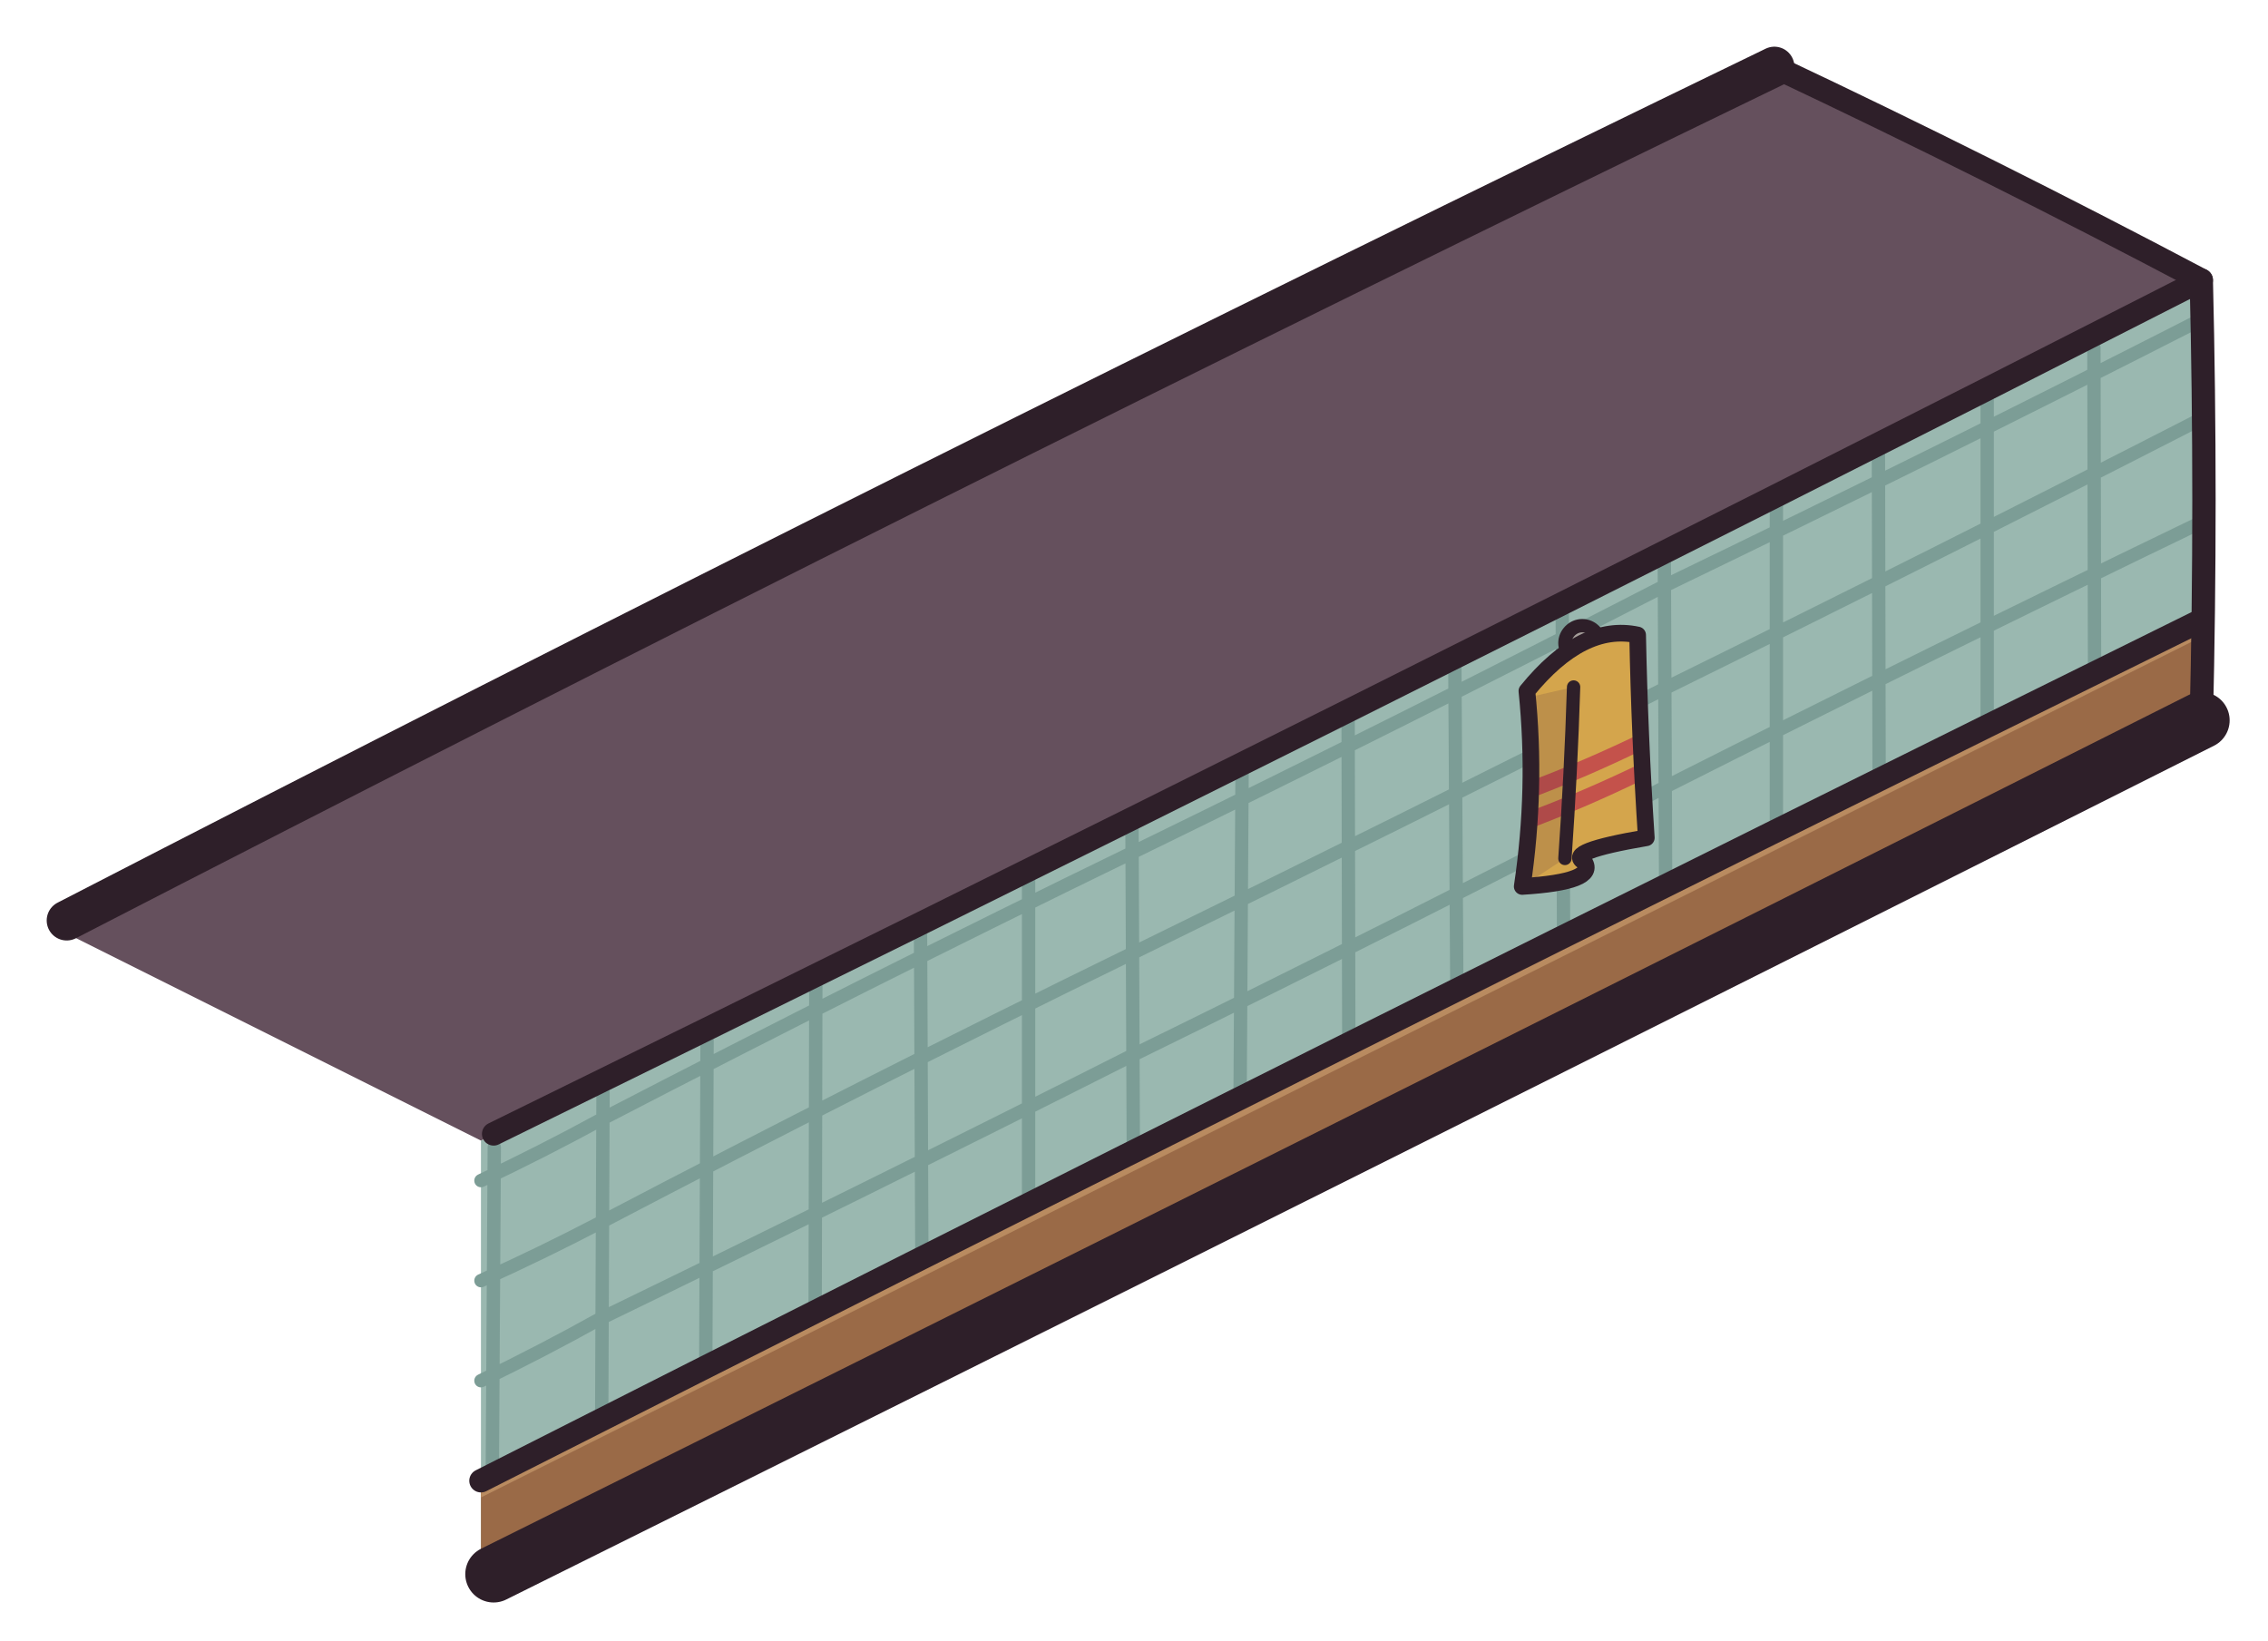
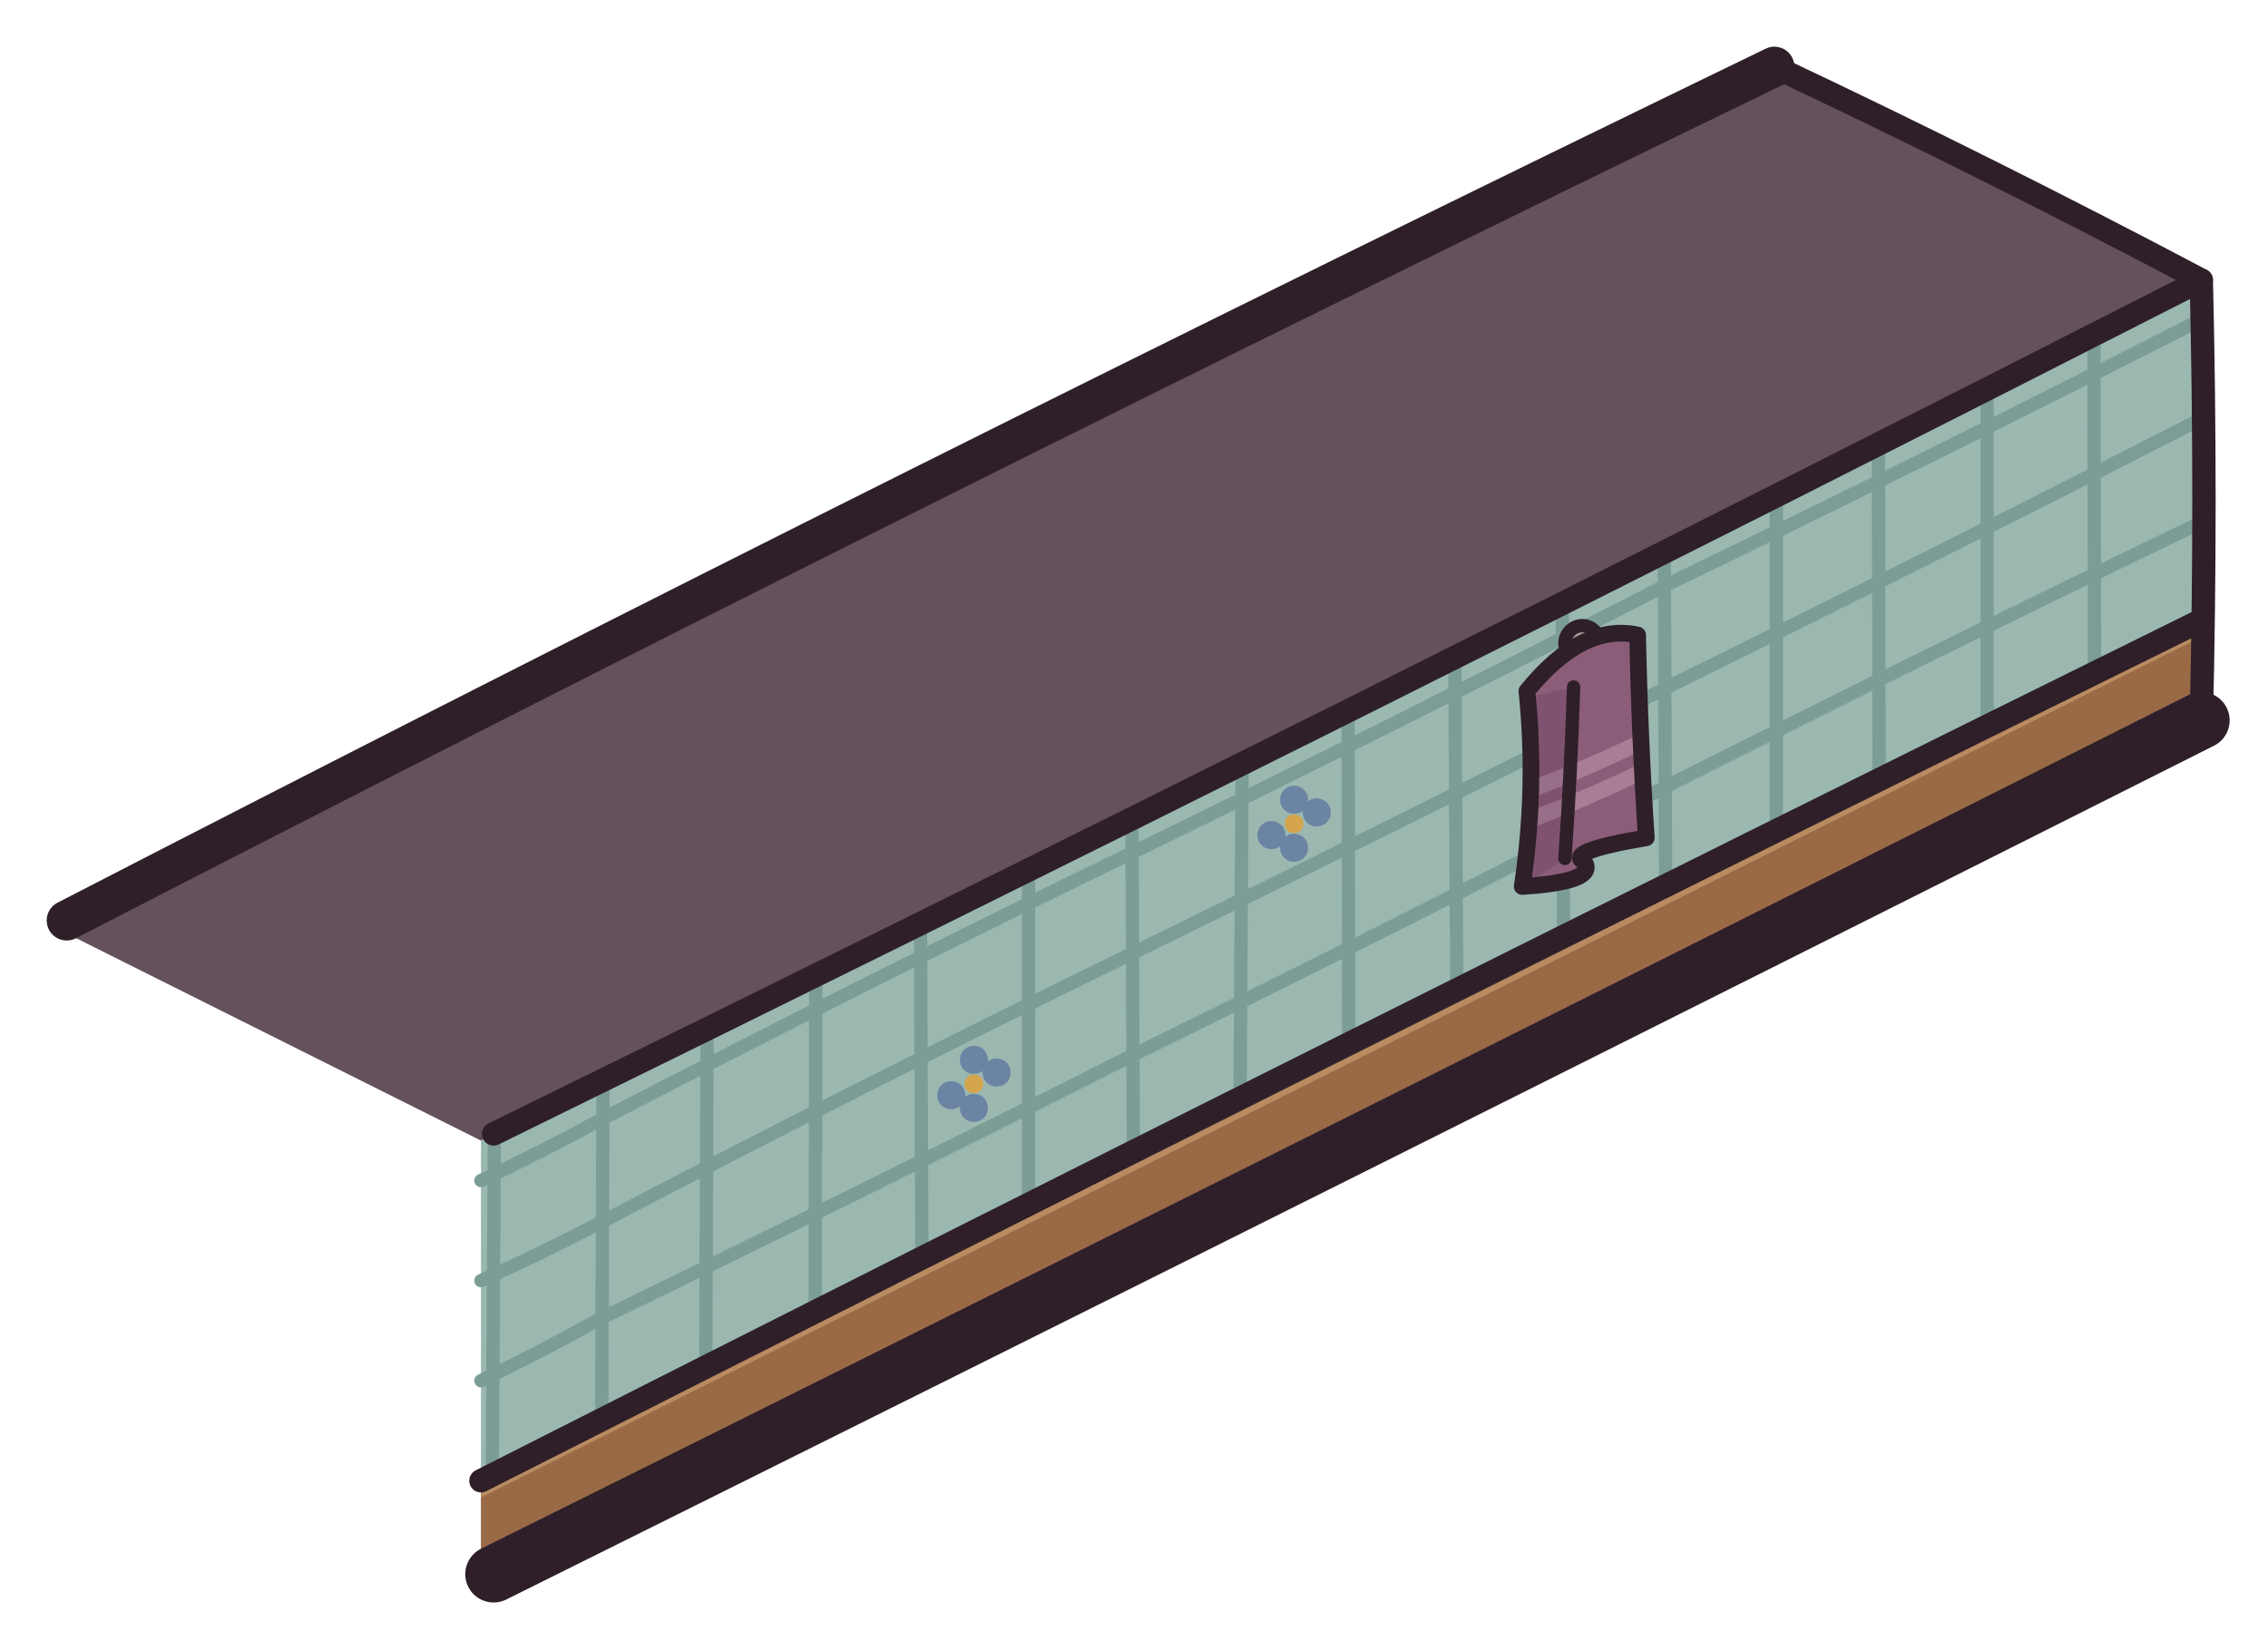
<svg xmlns="http://www.w3.org/2000/svg" viewBox="0 0 340 246" width="340" height="246">
  <g id="p-face">
    <path d="M330 108L72.1 237L72.1 171L330 42Z" fill="#9ab8b0" />
    <path d="M314 101L313.9 52.1M297.9 109.1L297.9 60M281.7 117.1L281.6 68.2M266.3 124.9L266.3 75.8M249.7 133.1L249.5 84.2M234.4 140.8L234.2 91.9M218.4 148.8L218.1 99.9M202.2 156.9L202.1 107.9M185.9 165L186.2 115.9M169.9 173.1L169.7 124.2M154.2 180.9L154.2 131.9M138.2 188.9L138 140M122.2 196.9L122.3 147.8M105.8 205.1L106 156M90.2 212.9L90.4 163.8M73.8 221.1L74.1 172M330 78.3Q289.8 97.7 250 117.8Q210.2 138.4 170 158.1Q130.2 178.2 90 197.7Q81.2 202.6 72.1 207M330 62.8Q290.2 83.2 250 103Q210.1 123.2 170 142.8Q129.7 162.5 90 183.3Q81.2 187.9 72.1 192M330 47.9Q290.2 68.2 250 87.6Q210.2 108.1 170 127.7Q129.7 147.3 90 167.9Q81.2 172.7 72.1 177" fill="none" stroke="#7c9d96" stroke-width="2" stroke-linecap="round" stroke-linejoin="round" />
+     <path d="M196.1 119.9C196.1 121.1 195.2 122 194 122C192.8 122 191.9 121.1 191.9 119.9C191.9 118.7 192.8 117.8 194 117.8C195.2 117.8 196.1 118.7 196.1 119.9ZM192.7 125.2C192.7 126.4 191.8 127.3 190.6 127.3C189.4 127.3 188.5 126.4 188.5 125.2C188.5 124 189.4 123.1 190.6 123.1C191.8 123.1 192.7 124 192.7 125.2ZM196.1 127.1C196.1 128.3 195.2 129.2 194 129.2C192.8 129.2 191.9 128.3 191.9 127.1C191.9 125.9 192.8 125 194 125C195.2 125 196.1 125.9 196.1 127.1ZM199.5 121.8C199.5 123 198.6 123.9 197.4 123.9C196.2 123.9 195.3 123 195.3 121.8C195.3 120.6 196.2 119.7 197.4 119.7C198.6 119.7 199.5 120.6 199.5 121.8ZM148.1 158.9C148.1 160.1 147.2 161 146 161C144.8 161 143.9 160.1 143.9 158.9C143.9 157.7 144.8 156.8 146 156.8C147.2 156.8 148.1 157.7 148.1 158.9ZM144.7 164.2C144.7 165.4 143.8 166.3 142.6 166.3C141.4 166.3 140.5 165.4 140.5 164.2C140.5 163 141.4 162.1 142.6 162.1C143.8 162.1 144.7 163 144.7 164.2ZM148.1 166.1C148.1 167.3 147.2 168.2 146 168.2C144.8 168.2 143.9 167.3 143.9 166.1C143.9 164.9 144.8 164 146 164C147.2 164 148.1 164.9 148.1 166.1ZM151.5 160.8C151.5 162 150.6 162.9 149.4 162.9C148.2 162.9 147.3 162 147.3 160.8C147.3 159.6 148.2 158.7 149.4 158.7C150.6 158.7 151.5 159.6 151.5 160.8Z" fill="#6c84a3" />
+     <path d="M195.4 123.5C195.4 124.3 194.8 124.9 194 124.9C193.2 124.9 192.6 124.3 192.6 123.5C192.6 122.7 193.2 122.1 194 122.1C194.8 122.1 195.4 122.7 195.4 123.5ZM147.4 162.5C147.4 163.3 146.8 163.9 146 163.9C145.2 163.9 144.6 163.3 144.6 162.5C144.6 161.7 145.2 161.1 146 161.1C146.8 161.1 147.4 161.7 147.4 162.5Z" fill="#d4a54c" />
    <path d="M239.8 96.4C239.8 97.8 238.6 99 237.2 99C235.8 99 234.6 97.8 234.6 96.4C234.6 95 235.8 93.8 237.2 93.8C238.6 93.8 239.8 95 239.8 96.4Z" fill="#a69f9b" />
    <path d="M239.8 96.4C239.8 97.8 238.6 99 237.2 99C235.8 99 234.6 97.8 234.6 96.4C234.6 95 235.8 93.8 237.2 93.8C238.6 93.8 239.8 95 239.8 96.4Z" fill="none" stroke="#2e1f29" stroke-width="2" stroke-linecap="round" stroke-linejoin="round" />
-     <path d="M245.5 95.2Q237.2 93.4 228.9 103.6Q230.4 118.2 228.2 132.9Q239.5 132.2 237.5 129.2Q234.5 127.7 246.8 125.6Q245.8 110.4 245.5 95.2Z" fill="#d4a54c" />
-     <path d="M246.5 116.8Q237.5 121.2 228.6 124.5L228.6 121.9Q237.5 118.6 246.5 114.2Z" fill="#c4524b" />
-     <path d="M246.5 112.3Q237.5 116.7 228.6 120L228.6 117.4Q237.5 114.1 246.5 109.7Z" fill="#c4524b" />
+     <path d="M245.5 95.2Q237.2 93.4 228.9 103.6Q230.4 118.2 228.2 132.9Q239.5 132.2 237.5 129.2Q234.5 127.7 246.8 125.6Q245.8 110.4 245.5 95.2Z" fill="#8b5d78" />
+     <path d="M246.5 116.8Q237.5 121.2 228.6 124.5L228.6 121.9Q237.5 118.6 246.5 114.2Z" fill="#a97d96" />
+     <path d="M246.5 112.3Q237.5 116.7 228.6 120L228.6 117.4Q237.5 114.1 246.5 109.7Z" fill="#a97d96" />
    <path d="M235.9 103L228.9 104.6L228.2 132.9L234.6 128.7Z" fill="#3f2541" fill-opacity="0.16" />
    <path d="M235.9 103Q235.5 115.9 234.6 128.7" fill="none" stroke="#2e1f29" stroke-width="2" stroke-linecap="round" stroke-linejoin="round" />
    <path d="M245.5 95.2Q237.2 93.4 228.9 103.6Q230.4 118.2 228.2 132.9Q239.5 132.2 237.5 129.2Q234.5 127.7 246.8 125.6Q245.8 110.4 245.5 95.2Z" fill="none" stroke="#2e1f29" stroke-width="2.5" stroke-linecap="round" stroke-linejoin="round" />
    <path d="M330 108L72.1 237L72.1 222L330 93Z" fill="#9a6a47" />
    <path d="M330 95.5L72.1 224.5L72.1 222L330 93Z" fill="#b98b60" />
    <path d="M330 93Q200.7 156.8 72.1 222" fill="none" stroke="#2e1f29" stroke-width="3.5" stroke-linecap="round" stroke-linejoin="round" />
  </g>
  <g id="p-cap">
    <path d="M266 10L330 42L72.1 171L8.1 139Z" fill="#65505d" />
  </g>
  <g id="p-ink">
    <path d="M10 138Q137.2 72.4 266 10" fill="none" stroke="#2e1f29" stroke-width="6" stroke-linecap="round" stroke-linejoin="round" />
    <path d="M266 10Q298.4 25.3 330 42Q330.8 75 330 108" fill="none" stroke="#2e1f29" stroke-width="3.5" stroke-linecap="round" stroke-linejoin="round" />
    <path d="M330 42Q202.5 107 74 170" fill="none" stroke="#2e1f29" stroke-width="3.5" stroke-linecap="round" stroke-linejoin="round" />
    <path d="M74 236Q202.2 172.3 330 108" fill="none" stroke="#2e1f29" stroke-width="8.5" stroke-linecap="round" stroke-linejoin="round" />
  </g>
</svg>
